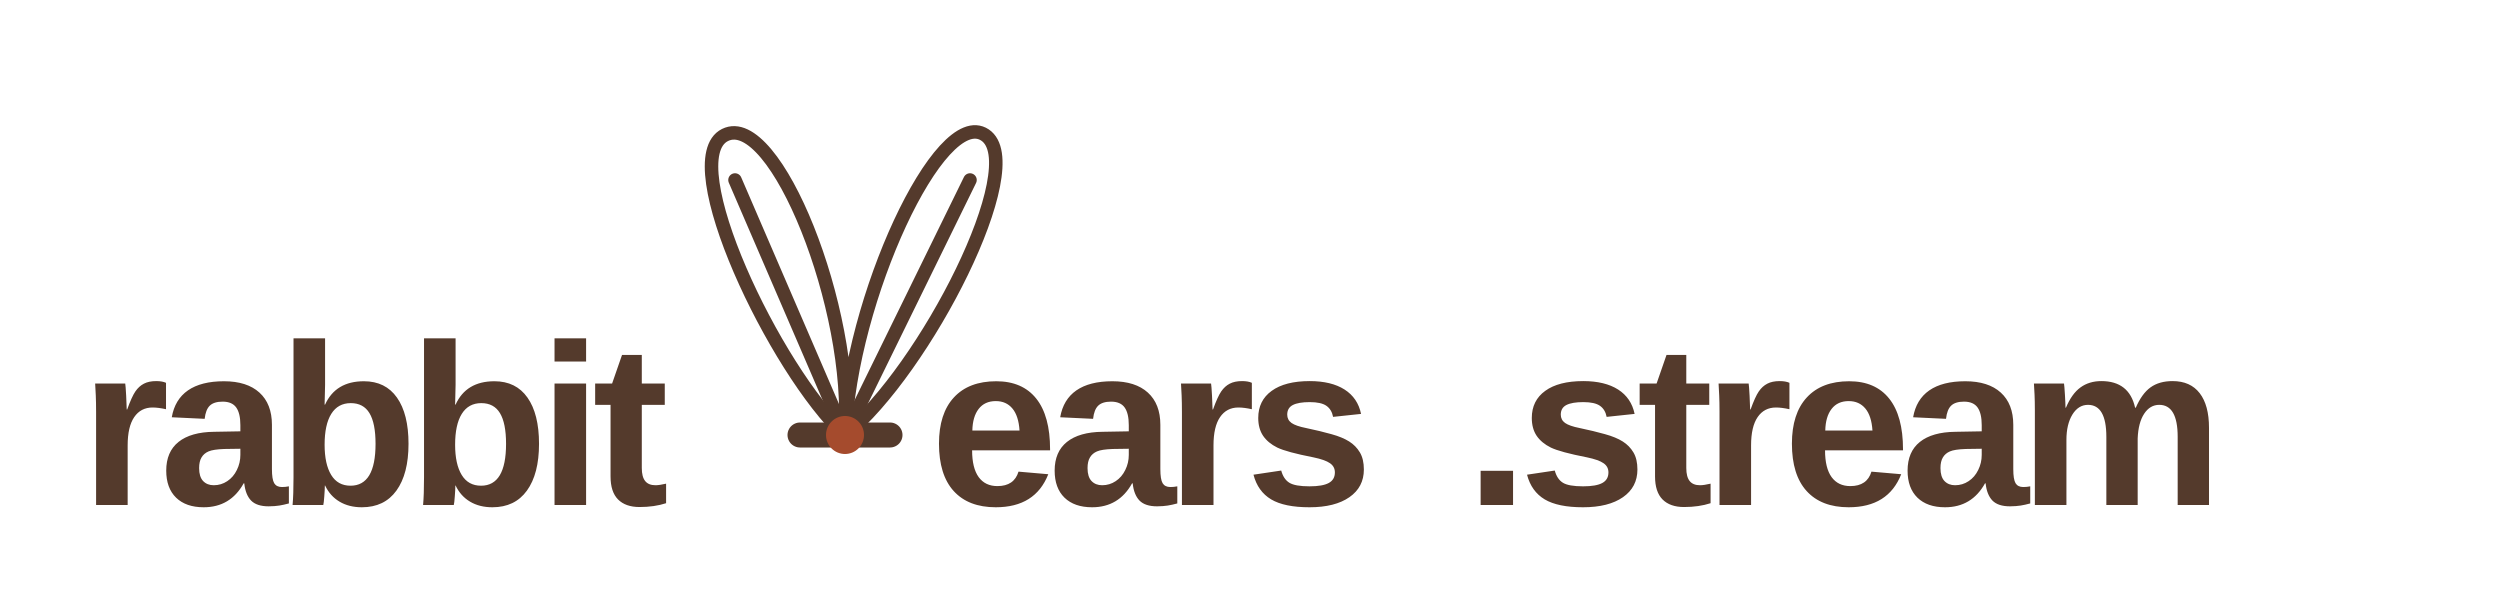
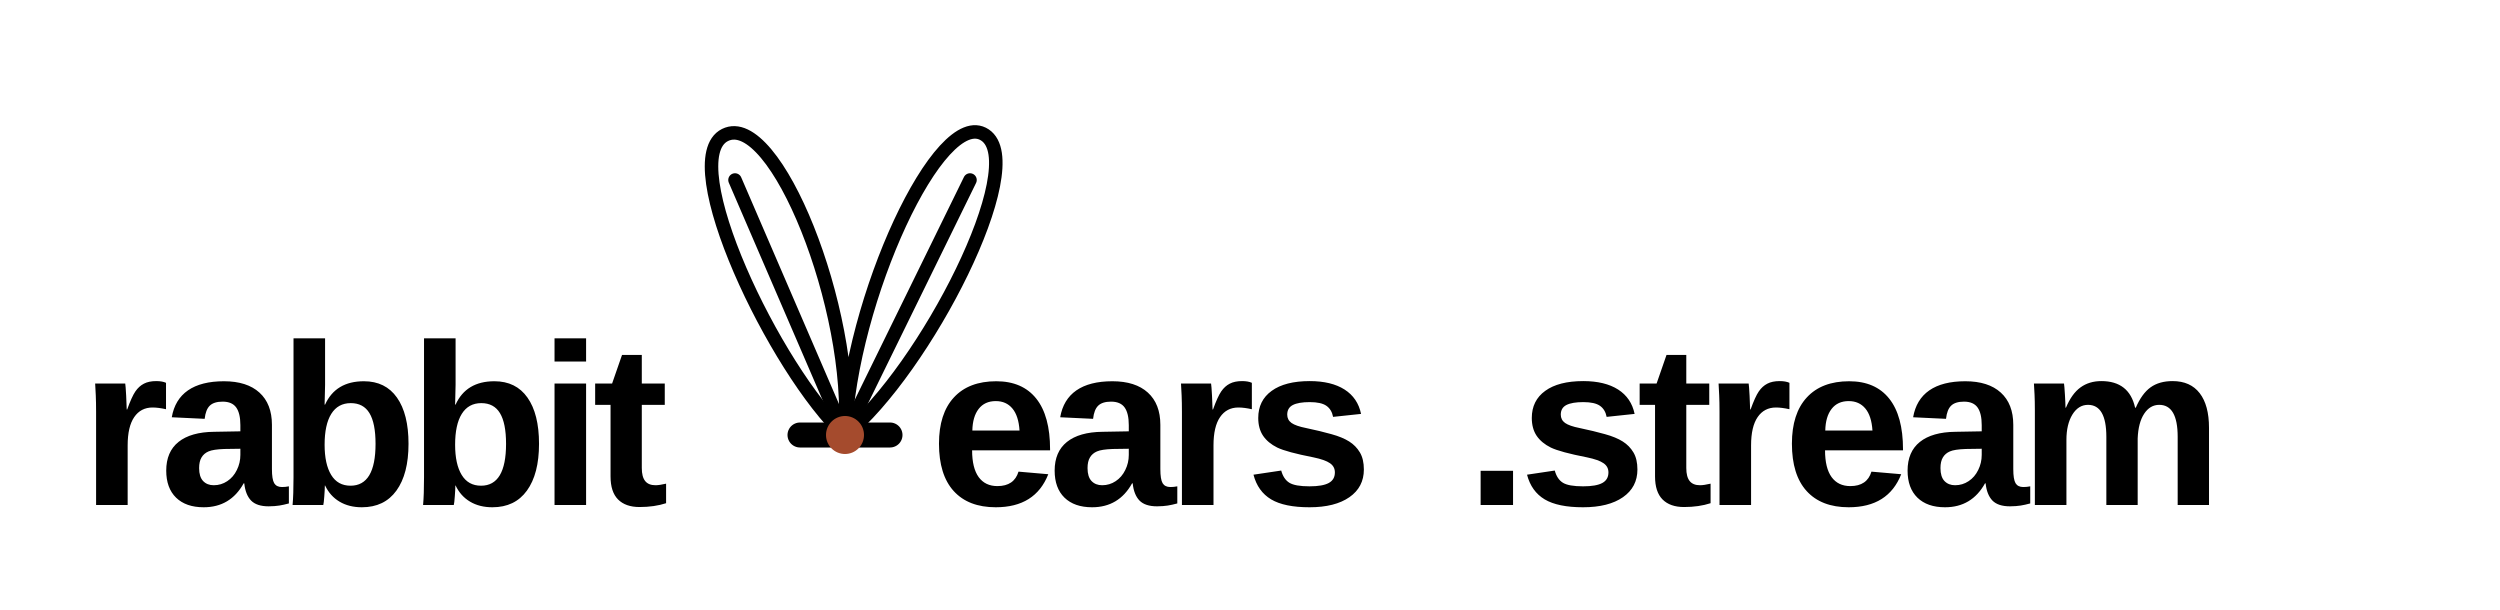
- <svg xmlns="http://www.w3.org/2000/svg" viewBox="0 0 500 122" fill="none" color="#543a2c" stroke="currentColor" stroke-width="2.7" stroke-linecap="round" stroke-linejoin="round">
+ <svg xmlns="http://www.w3.org/2000/svg" viewBox="0 0 500 122" fill="none" color="#000000" stroke="currentColor" stroke-width="2.7" stroke-linecap="round" stroke-linejoin="round">
  <g fill="currentColor" stroke="none" font-family="Arial,sans-serif" font-weight="800">
    <text x="16" y="101" font-size="46" letter-spacing="-2" textLength="134" lengthAdjust="spacingAndGlyphs">rabbit</text>
    <text x="186" y="101" font-size="46" letter-spacing="-2" textLength="104" lengthAdjust="spacingAndGlyphs">ears</text>
    <text x="293" y="101" font-size="46" letter-spacing="-2" textLength="184" lengthAdjust="spacingAndGlyphs">.stream</text>
  </g>
  <path d="M160 87h18" stroke-width="5" />
  <g transform="translate(169 87)">
    <path d="M0 0C-14-13-34-55-24-60C-14-65 2-25 0 0C1-27 19-66 28-60C37-54 16-13 0 0Z" />
    <path d="M-22-51L0 0 25-51" />
  </g>
  <circle cx="169" cy="87" r="3.8" fill="#a54b2d" stroke="none" />
</svg>
